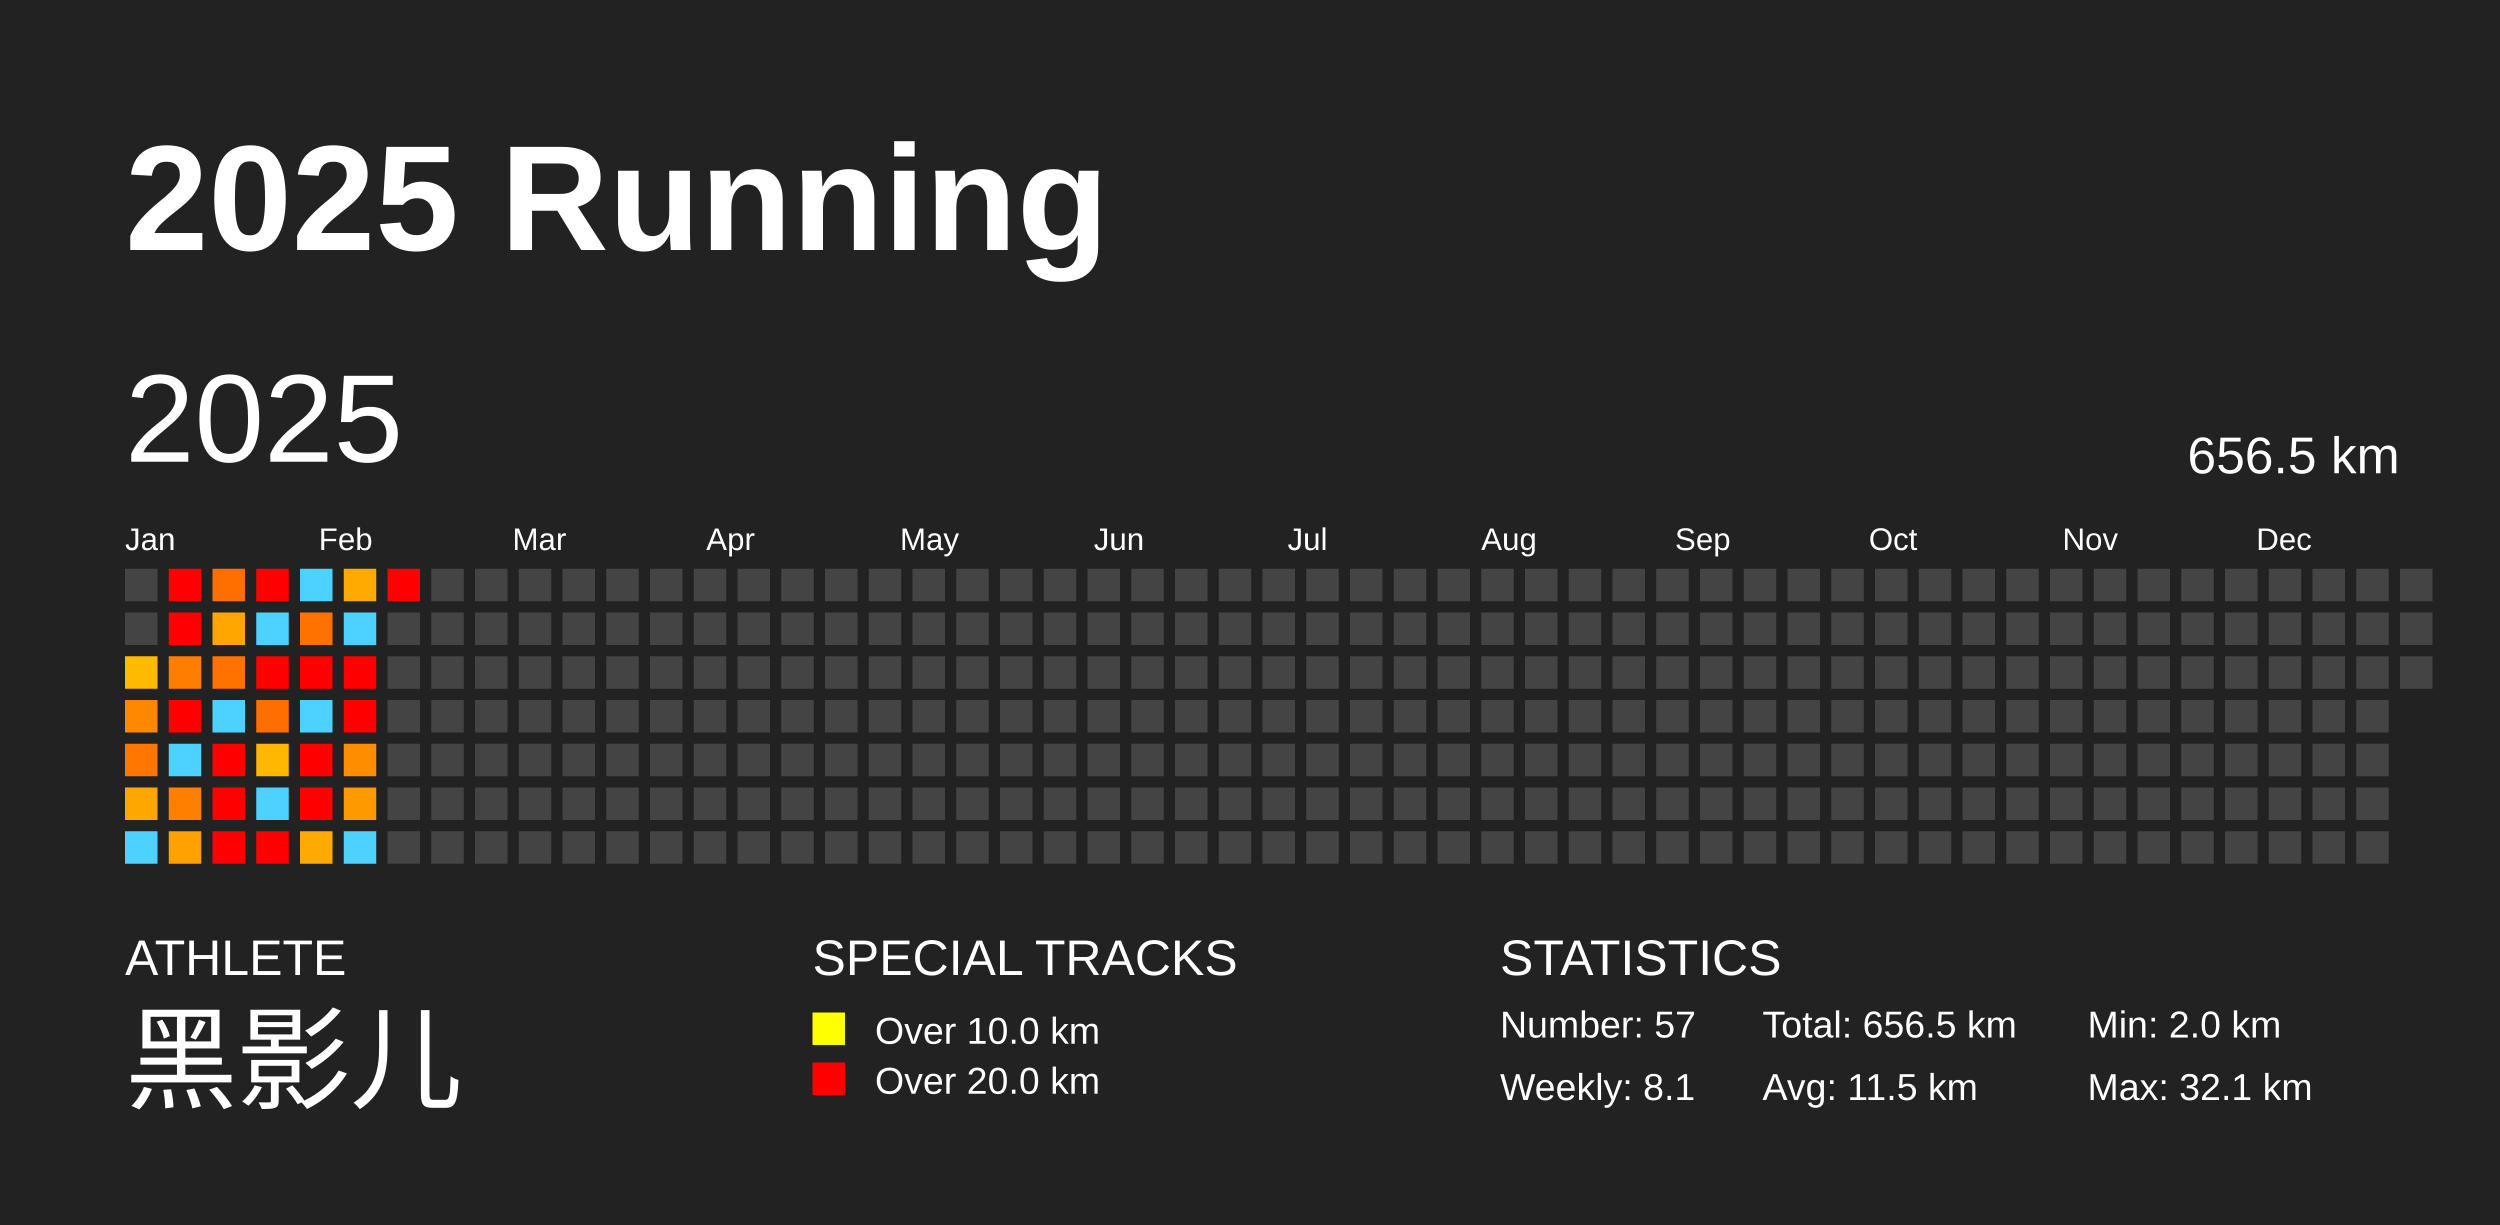
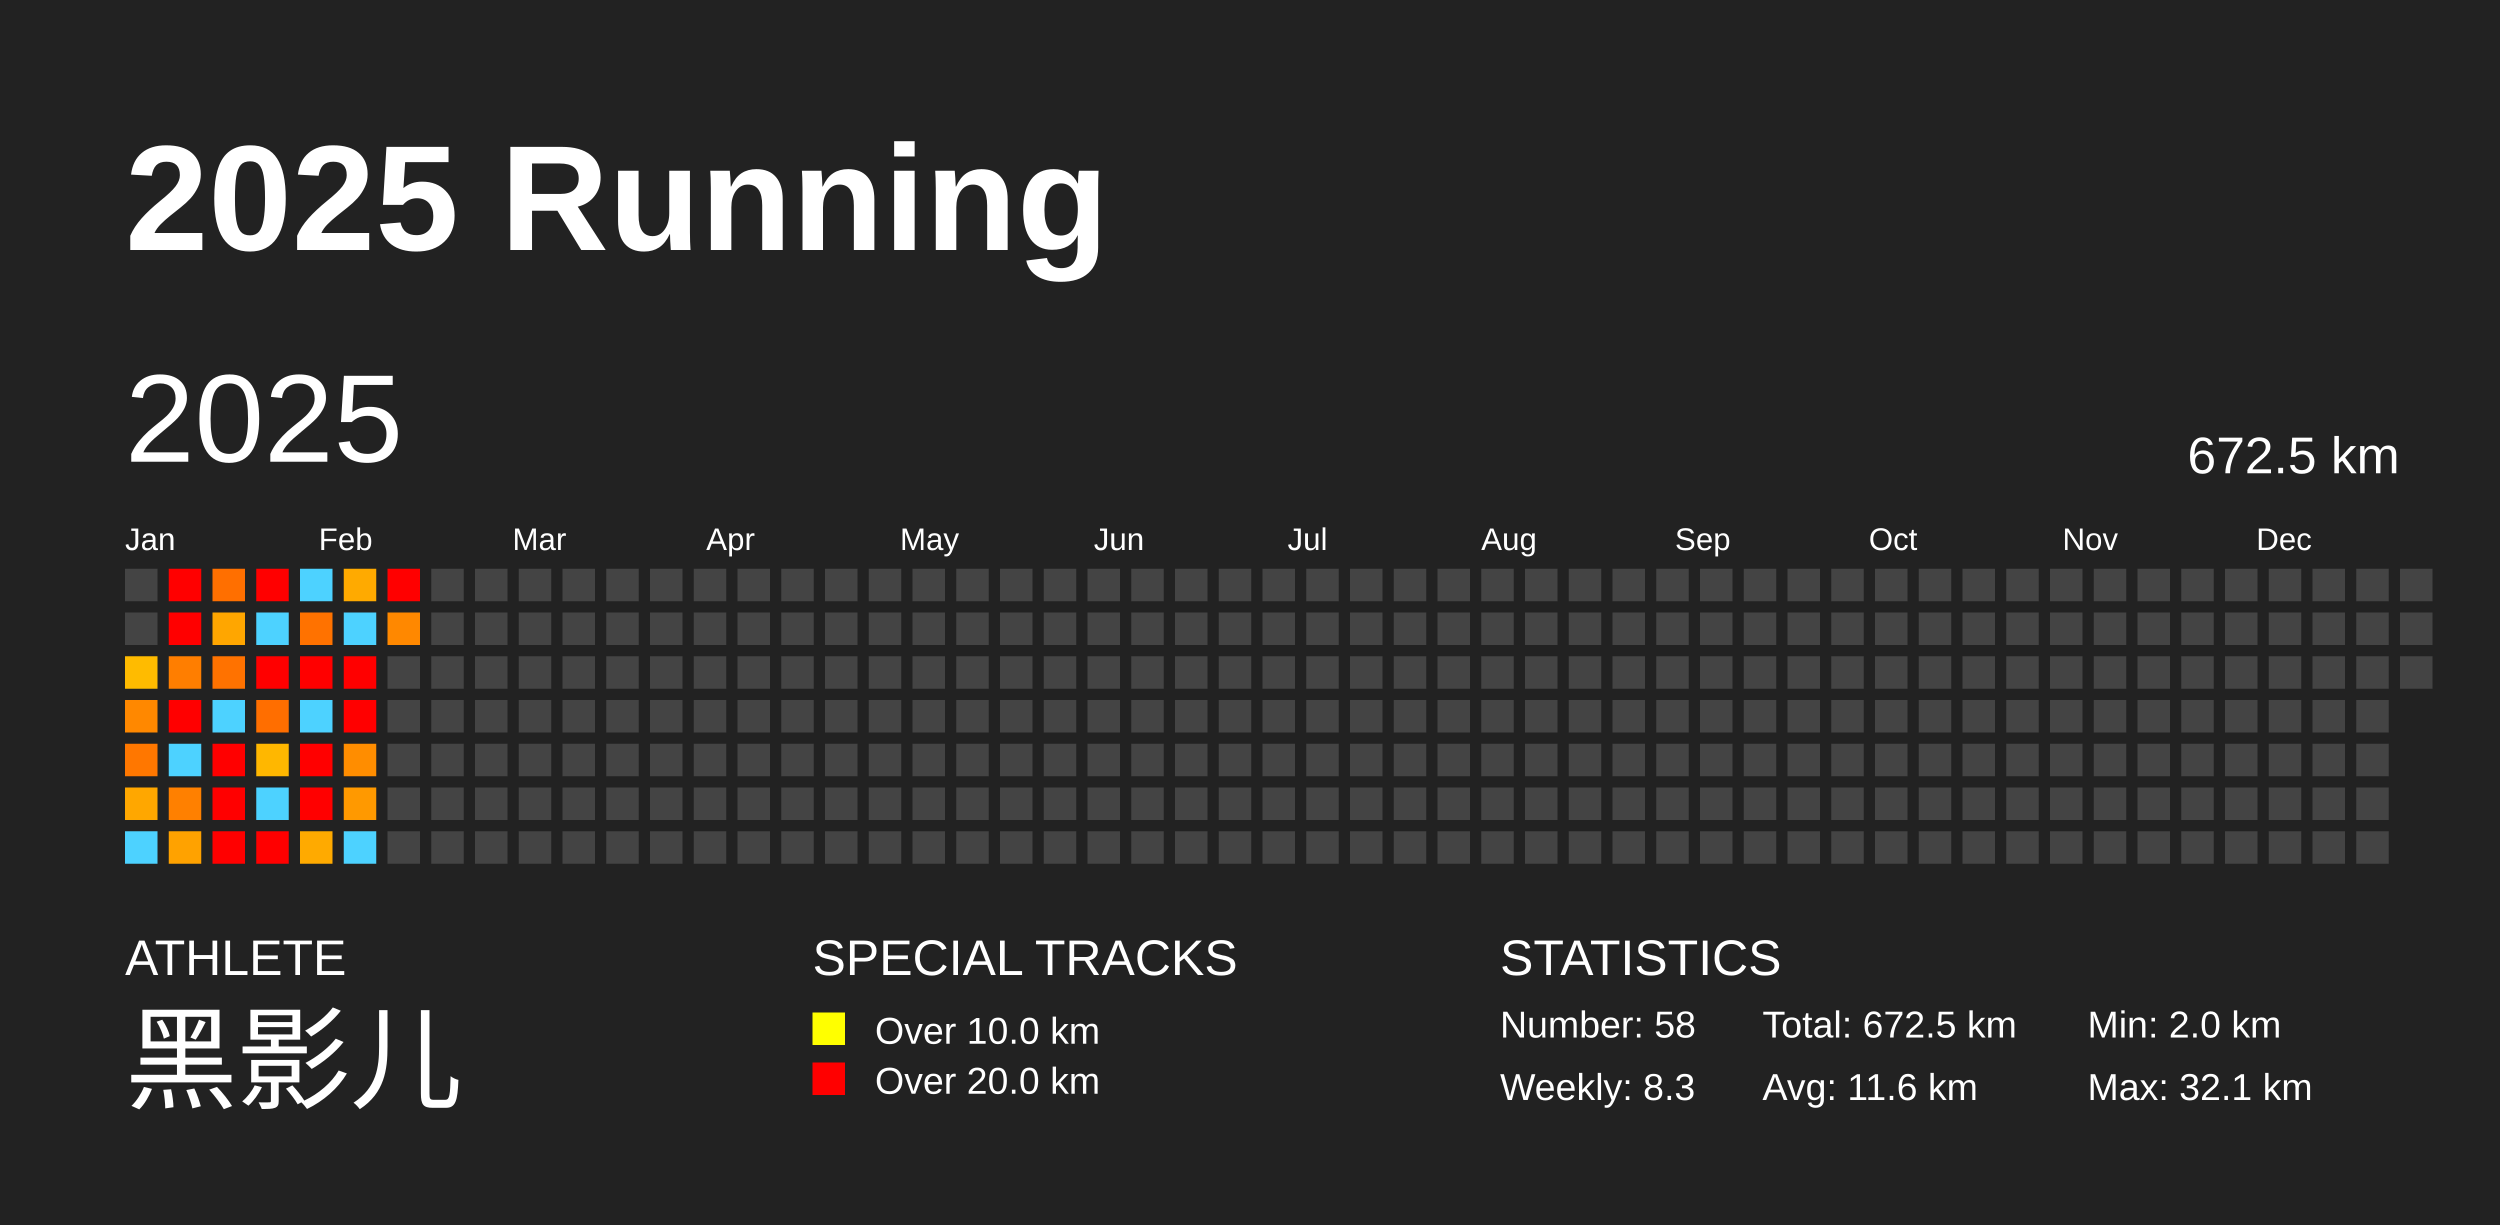
<svg xmlns="http://www.w3.org/2000/svg" baseProfile="full" height="98mm" version="1.1" viewBox="0,0,200,98" width="200mm">
  <defs />
  <rect fill="#222222" height="98" width="200" x="0" y="0" />
  <text fill="#FFFFFF" style="font-size:12px; font-family:Arial; font-weight:bold;" x="10" y="20">2025 Running</text>
  <text fill="#FFFFFF" style="font-size:4px; font-family:Arial" x="10" y="78">ATHLETE</text>
  <text fill="#FFFFFF" style="font-size:9px; font-family:Arial" x="10" y="88">黑影儿</text>
  <text fill="#FFFFFF" style="font-size:4px; font-family:Arial" x="65" y="78">SPECIAL TRACKS</text>
  <rect fill="yellow" height="2.6" width="2.6" x="65" y="81" />
  <text fill="#FFFFFF" style="font-size:3px; font-family:Arial" x="70" y="83.5">Over 10.0 km</text>
  <rect fill="red" height="2.6" width="2.6" x="65" y="85" />
  <text fill="#FFFFFF" style="font-size:3px; font-family:Arial" x="70" y="87.5">Over 20.0 km</text>
  <text fill="#FFFFFF" style="font-size:4px; font-family:Arial" x="120" y="78">STATISTICS</text>
-   <text fill="#FFFFFF" style="font-size:3px; font-family:Arial" x="120" y="83">Number: 57</text>
-   <text fill="#FFFFFF" style="font-size:3px; font-family:Arial" x="120" y="88">Weekly: 8.1</text>
-   <text fill="#FFFFFF" style="font-size:3px; font-family:Arial" x="141" y="83">Total: 656.5 km</text>
-   <text fill="#FFFFFF" style="font-size:3px; font-family:Arial" x="141" y="88">Avg: 11.5 km</text>
+   <text fill="#FFFFFF" style="font-size:3px; font-family:Arial" x="120" y="83">Number: 58</text>
+   <text fill="#FFFFFF" style="font-size:3px; font-family:Arial" x="120" y="88">Weekly: 8.3</text>
+   <text fill="#FFFFFF" style="font-size:3px; font-family:Arial" x="141" y="83">Total: 672.5 km</text>
+   <text fill="#FFFFFF" style="font-size:3px; font-family:Arial" x="141" y="88">Avg: 11.6 km</text>
  <text fill="#FFFFFF" style="font-size:3px; font-family:Arial" x="167" y="83">Min: 2.0 km</text>
  <text fill="#FFFFFF" style="font-size:3px; font-family:Arial" x="167" y="88">Max: 32.1 km</text>
  <text dominant-baseline="hanging" fill="#FFFFFF" style="font-size:10.0px; font-family:Arial;" x="10" y="30">2025</text>
-   <text dominant-baseline="hanging" fill="#FFFFFF" style="font-size:4.125px; font-family:Arial;" x="175" y="35">656.5 km</text>
+   <text dominant-baseline="hanging" fill="#FFFFFF" style="font-size:4.125px; font-family:Arial;" x="175" y="35">672.5 km</text>
  <text fill="#FFFFFF" style="font-size:2.5px; font-family:Arial" x="10.0" y="44">Jan</text>
  <text fill="#FFFFFF" style="font-size:2.5px; font-family:Arial" x="25.5" y="44">Feb</text>
  <text fill="#FFFFFF" style="font-size:2.5px; font-family:Arial" x="41.0" y="44">Mar</text>
  <text fill="#FFFFFF" style="font-size:2.5px; font-family:Arial" x="56.5" y="44">Apr</text>
  <text fill="#FFFFFF" style="font-size:2.5px; font-family:Arial" x="72.0" y="44">May</text>
  <text fill="#FFFFFF" style="font-size:2.5px; font-family:Arial" x="87.5" y="44">Jun</text>
  <text fill="#FFFFFF" style="font-size:2.5px; font-family:Arial" x="103.0" y="44">Jul</text>
  <text fill="#FFFFFF" style="font-size:2.5px; font-family:Arial" x="118.5" y="44">Aug</text>
  <text fill="#FFFFFF" style="font-size:2.5px; font-family:Arial" x="134.0" y="44">Sep</text>
  <text fill="#FFFFFF" style="font-size:2.5px; font-family:Arial" x="149.5" y="44">Oct</text>
  <text fill="#FFFFFF" style="font-size:2.5px; font-family:Arial" x="165.0" y="44">Nov</text>
  <text fill="#FFFFFF" style="font-size:2.5px; font-family:Arial" x="180.5" y="44">Dec</text>
  <rect fill="#444444" height="2.6" width="2.6" x="10.0" y="45.5" />
  <rect fill="#444444" height="2.6" width="2.6" x="10.0" y="49.0" />
  <rect fill="#ffbb00" height="2.6" width="2.6" x="10.0" y="52.5" />
  <rect fill="#ff8800" height="2.6" width="2.6" x="10.0" y="56.0" />
  <rect fill="#ff7700" height="2.6" width="2.6" x="10.0" y="59.5" />
  <rect fill="#ffa700" height="2.6" width="2.6" x="10.0" y="63.0" />
  <rect fill="#4dd2ff" height="2.6" width="2.6" x="10.0" y="66.5" />
  <rect fill="red" height="2.6" width="2.6" x="13.5" y="45.5" />
  <rect fill="red" height="2.6" width="2.6" x="13.5" y="49.0" />
  <rect fill="#ff7e00" height="2.6" width="2.6" x="13.5" y="52.5" />
  <rect fill="red" height="2.6" width="2.6" x="13.5" y="56.0" />
  <rect fill="#4dd2ff" height="2.6" width="2.6" x="13.5" y="59.5" />
  <rect fill="#ff8000" height="2.6" width="2.6" x="13.5" y="63.0" />
  <rect fill="#ffa200" height="2.6" width="2.6" x="13.5" y="66.5" />
  <rect fill="#ff6f00" height="2.6" width="2.6" x="17.0" y="45.5" />
  <rect fill="#ffa600" height="2.6" width="2.6" x="17.0" y="49.0" />
  <rect fill="#ff7200" height="2.6" width="2.6" x="17.0" y="52.5" />
  <rect fill="#4dd2ff" height="2.6" width="2.6" x="17.0" y="56.0" />
  <rect fill="red" height="2.6" width="2.6" x="17.0" y="59.5" />
  <rect fill="red" height="2.6" width="2.6" x="17.0" y="63.0" />
  <rect fill="red" height="2.6" width="2.6" x="17.0" y="66.5" />
  <rect fill="red" height="2.6" width="2.6" x="20.5" y="45.5" />
  <rect fill="#4dd2ff" height="2.6" width="2.6" x="20.5" y="49.0" />
  <rect fill="red" height="2.6" width="2.6" x="20.5" y="52.5" />
  <rect fill="#ff6e00" height="2.6" width="2.6" x="20.5" y="56.0" />
  <rect fill="#ffb700" height="2.6" width="2.6" x="20.5" y="59.5" />
  <rect fill="#4dd2ff" height="2.6" width="2.6" x="20.5" y="63.0" />
  <rect fill="red" height="2.6" width="2.6" x="20.5" y="66.5" />
  <rect fill="#4dd2ff" height="2.6" width="2.6" x="24.0" y="45.5" />
  <rect fill="#ff7200" height="2.6" width="2.6" x="24.0" y="49.0" />
  <rect fill="red" height="2.6" width="2.6" x="24.0" y="52.5" />
  <rect fill="#4dd2ff" height="2.6" width="2.6" x="24.0" y="56.0" />
  <rect fill="red" height="2.6" width="2.6" x="24.0" y="59.5" />
  <rect fill="red" height="2.6" width="2.6" x="24.0" y="63.0" />
  <rect fill="#ffaa00" height="2.6" width="2.6" x="24.0" y="66.5" />
  <rect fill="#ffaa00" height="2.6" width="2.6" x="27.5" y="45.5" />
  <rect fill="#4dd2ff" height="2.6" width="2.6" x="27.5" y="49.0" />
  <rect fill="red" height="2.6" width="2.6" x="27.5" y="52.5" />
  <rect fill="red" height="2.6" width="2.6" x="27.5" y="56.0" />
  <rect fill="#ff8d00" height="2.6" width="2.6" x="27.5" y="59.5" />
  <rect fill="#ff9900" height="2.6" width="2.6" x="27.5" y="63.0" />
  <rect fill="#4dd2ff" height="2.6" width="2.6" x="27.5" y="66.5" />
  <rect fill="red" height="2.6" width="2.6" x="31.0" y="45.5" />
-   <rect fill="#444444" height="2.6" width="2.6" x="31.0" y="49.0" />
+   <rect fill="#ff8800" height="2.6" width="2.6" x="31.0" y="49.0" />
  <rect fill="#444444" height="2.6" width="2.6" x="31.0" y="52.5" />
  <rect fill="#444444" height="2.6" width="2.6" x="31.0" y="56.0" />
  <rect fill="#444444" height="2.6" width="2.6" x="31.0" y="59.5" />
  <rect fill="#444444" height="2.6" width="2.6" x="31.0" y="63.0" />
  <rect fill="#444444" height="2.6" width="2.6" x="31.0" y="66.5" />
  <rect fill="#444444" height="2.6" width="2.6" x="34.5" y="45.5" />
  <rect fill="#444444" height="2.6" width="2.6" x="34.5" y="49.0" />
  <rect fill="#444444" height="2.6" width="2.6" x="34.5" y="52.5" />
  <rect fill="#444444" height="2.6" width="2.6" x="34.5" y="56.0" />
  <rect fill="#444444" height="2.6" width="2.6" x="34.5" y="59.5" />
  <rect fill="#444444" height="2.6" width="2.6" x="34.5" y="63.0" />
  <rect fill="#444444" height="2.6" width="2.6" x="34.5" y="66.5" />
  <rect fill="#444444" height="2.6" width="2.6" x="38.0" y="45.5" />
  <rect fill="#444444" height="2.6" width="2.6" x="38.0" y="49.0" />
  <rect fill="#444444" height="2.6" width="2.6" x="38.0" y="52.5" />
  <rect fill="#444444" height="2.6" width="2.6" x="38.0" y="56.0" />
  <rect fill="#444444" height="2.6" width="2.6" x="38.0" y="59.5" />
  <rect fill="#444444" height="2.6" width="2.6" x="38.0" y="63.0" />
  <rect fill="#444444" height="2.6" width="2.6" x="38.0" y="66.5" />
  <rect fill="#444444" height="2.6" width="2.6" x="41.5" y="45.5" />
  <rect fill="#444444" height="2.6" width="2.6" x="41.5" y="49.0" />
  <rect fill="#444444" height="2.6" width="2.6" x="41.5" y="52.5" />
  <rect fill="#444444" height="2.6" width="2.6" x="41.5" y="56.0" />
  <rect fill="#444444" height="2.6" width="2.6" x="41.5" y="59.5" />
  <rect fill="#444444" height="2.6" width="2.6" x="41.5" y="63.0" />
  <rect fill="#444444" height="2.6" width="2.6" x="41.5" y="66.5" />
  <rect fill="#444444" height="2.6" width="2.6" x="45.0" y="45.5" />
  <rect fill="#444444" height="2.6" width="2.6" x="45.0" y="49.0" />
  <rect fill="#444444" height="2.6" width="2.6" x="45.0" y="52.5" />
  <rect fill="#444444" height="2.6" width="2.6" x="45.0" y="56.0" />
  <rect fill="#444444" height="2.6" width="2.6" x="45.0" y="59.5" />
  <rect fill="#444444" height="2.6" width="2.6" x="45.0" y="63.0" />
  <rect fill="#444444" height="2.6" width="2.6" x="45.0" y="66.5" />
  <rect fill="#444444" height="2.6" width="2.6" x="48.5" y="45.5" />
  <rect fill="#444444" height="2.6" width="2.6" x="48.5" y="49.0" />
  <rect fill="#444444" height="2.6" width="2.6" x="48.5" y="52.5" />
  <rect fill="#444444" height="2.6" width="2.6" x="48.5" y="56.0" />
  <rect fill="#444444" height="2.6" width="2.6" x="48.5" y="59.5" />
  <rect fill="#444444" height="2.6" width="2.6" x="48.5" y="63.0" />
  <rect fill="#444444" height="2.6" width="2.6" x="48.5" y="66.5" />
  <rect fill="#444444" height="2.6" width="2.6" x="52.0" y="45.5" />
  <rect fill="#444444" height="2.6" width="2.6" x="52.0" y="49.0" />
  <rect fill="#444444" height="2.6" width="2.6" x="52.0" y="52.5" />
  <rect fill="#444444" height="2.6" width="2.6" x="52.0" y="56.0" />
  <rect fill="#444444" height="2.6" width="2.6" x="52.0" y="59.5" />
  <rect fill="#444444" height="2.6" width="2.6" x="52.0" y="63.0" />
  <rect fill="#444444" height="2.6" width="2.6" x="52.0" y="66.5" />
  <rect fill="#444444" height="2.6" width="2.6" x="55.5" y="45.5" />
  <rect fill="#444444" height="2.6" width="2.6" x="55.5" y="49.0" />
  <rect fill="#444444" height="2.6" width="2.6" x="55.5" y="52.5" />
  <rect fill="#444444" height="2.6" width="2.6" x="55.5" y="56.0" />
  <rect fill="#444444" height="2.6" width="2.6" x="55.5" y="59.5" />
  <rect fill="#444444" height="2.6" width="2.6" x="55.5" y="63.0" />
  <rect fill="#444444" height="2.6" width="2.6" x="55.5" y="66.5" />
  <rect fill="#444444" height="2.6" width="2.6" x="59.0" y="45.5" />
  <rect fill="#444444" height="2.6" width="2.6" x="59.0" y="49.0" />
  <rect fill="#444444" height="2.6" width="2.6" x="59.0" y="52.5" />
  <rect fill="#444444" height="2.6" width="2.6" x="59.0" y="56.0" />
  <rect fill="#444444" height="2.6" width="2.6" x="59.0" y="59.5" />
  <rect fill="#444444" height="2.6" width="2.6" x="59.0" y="63.0" />
  <rect fill="#444444" height="2.6" width="2.6" x="59.0" y="66.5" />
  <rect fill="#444444" height="2.6" width="2.6" x="62.5" y="45.5" />
  <rect fill="#444444" height="2.6" width="2.6" x="62.5" y="49.0" />
  <rect fill="#444444" height="2.6" width="2.6" x="62.5" y="52.5" />
  <rect fill="#444444" height="2.6" width="2.6" x="62.5" y="56.0" />
  <rect fill="#444444" height="2.6" width="2.6" x="62.5" y="59.5" />
  <rect fill="#444444" height="2.6" width="2.6" x="62.5" y="63.0" />
  <rect fill="#444444" height="2.6" width="2.6" x="62.5" y="66.5" />
  <rect fill="#444444" height="2.6" width="2.6" x="66.0" y="45.5" />
  <rect fill="#444444" height="2.6" width="2.6" x="66.0" y="49.0" />
  <rect fill="#444444" height="2.6" width="2.6" x="66.0" y="52.5" />
  <rect fill="#444444" height="2.6" width="2.6" x="66.0" y="56.0" />
  <rect fill="#444444" height="2.6" width="2.6" x="66.0" y="59.5" />
  <rect fill="#444444" height="2.6" width="2.6" x="66.0" y="63.0" />
  <rect fill="#444444" height="2.6" width="2.6" x="66.0" y="66.5" />
  <rect fill="#444444" height="2.6" width="2.6" x="69.5" y="45.5" />
  <rect fill="#444444" height="2.6" width="2.6" x="69.5" y="49.0" />
  <rect fill="#444444" height="2.6" width="2.6" x="69.5" y="52.5" />
  <rect fill="#444444" height="2.6" width="2.6" x="69.5" y="56.0" />
  <rect fill="#444444" height="2.6" width="2.6" x="69.5" y="59.5" />
  <rect fill="#444444" height="2.6" width="2.6" x="69.5" y="63.0" />
  <rect fill="#444444" height="2.6" width="2.6" x="69.5" y="66.5" />
  <rect fill="#444444" height="2.6" width="2.6" x="73.0" y="45.5" />
  <rect fill="#444444" height="2.6" width="2.6" x="73.0" y="49.0" />
  <rect fill="#444444" height="2.6" width="2.6" x="73.0" y="52.5" />
  <rect fill="#444444" height="2.6" width="2.6" x="73.0" y="56.0" />
  <rect fill="#444444" height="2.6" width="2.6" x="73.0" y="59.5" />
  <rect fill="#444444" height="2.6" width="2.6" x="73.0" y="63.0" />
  <rect fill="#444444" height="2.6" width="2.6" x="73.0" y="66.5" />
  <rect fill="#444444" height="2.6" width="2.6" x="76.5" y="45.5" />
  <rect fill="#444444" height="2.6" width="2.6" x="76.5" y="49.0" />
  <rect fill="#444444" height="2.6" width="2.6" x="76.5" y="52.5" />
  <rect fill="#444444" height="2.6" width="2.6" x="76.5" y="56.0" />
  <rect fill="#444444" height="2.6" width="2.6" x="76.5" y="59.5" />
  <rect fill="#444444" height="2.6" width="2.6" x="76.5" y="63.0" />
  <rect fill="#444444" height="2.6" width="2.6" x="76.5" y="66.5" />
  <rect fill="#444444" height="2.6" width="2.6" x="80.0" y="45.5" />
  <rect fill="#444444" height="2.6" width="2.6" x="80.0" y="49.0" />
  <rect fill="#444444" height="2.6" width="2.6" x="80.0" y="52.5" />
  <rect fill="#444444" height="2.6" width="2.6" x="80.0" y="56.0" />
  <rect fill="#444444" height="2.6" width="2.6" x="80.0" y="59.5" />
  <rect fill="#444444" height="2.6" width="2.6" x="80.0" y="63.0" />
  <rect fill="#444444" height="2.6" width="2.6" x="80.0" y="66.5" />
  <rect fill="#444444" height="2.6" width="2.6" x="83.5" y="45.5" />
  <rect fill="#444444" height="2.6" width="2.6" x="83.5" y="49.0" />
  <rect fill="#444444" height="2.6" width="2.6" x="83.5" y="52.5" />
  <rect fill="#444444" height="2.6" width="2.6" x="83.5" y="56.0" />
  <rect fill="#444444" height="2.6" width="2.6" x="83.5" y="59.5" />
  <rect fill="#444444" height="2.6" width="2.6" x="83.5" y="63.0" />
  <rect fill="#444444" height="2.6" width="2.6" x="83.5" y="66.5" />
  <rect fill="#444444" height="2.6" width="2.6" x="87.0" y="45.5" />
  <rect fill="#444444" height="2.6" width="2.6" x="87.0" y="49.0" />
  <rect fill="#444444" height="2.6" width="2.6" x="87.0" y="52.5" />
  <rect fill="#444444" height="2.6" width="2.6" x="87.0" y="56.0" />
  <rect fill="#444444" height="2.6" width="2.6" x="87.0" y="59.5" />
  <rect fill="#444444" height="2.6" width="2.6" x="87.0" y="63.0" />
  <rect fill="#444444" height="2.6" width="2.6" x="87.0" y="66.5" />
  <rect fill="#444444" height="2.6" width="2.6" x="90.5" y="45.5" />
  <rect fill="#444444" height="2.6" width="2.6" x="90.5" y="49.0" />
  <rect fill="#444444" height="2.6" width="2.6" x="90.5" y="52.5" />
  <rect fill="#444444" height="2.6" width="2.6" x="90.5" y="56.0" />
  <rect fill="#444444" height="2.6" width="2.6" x="90.5" y="59.5" />
  <rect fill="#444444" height="2.6" width="2.6" x="90.5" y="63.0" />
  <rect fill="#444444" height="2.6" width="2.6" x="90.5" y="66.5" />
  <rect fill="#444444" height="2.6" width="2.6" x="94.0" y="45.5" />
  <rect fill="#444444" height="2.6" width="2.6" x="94.0" y="49.0" />
  <rect fill="#444444" height="2.6" width="2.6" x="94.0" y="52.5" />
  <rect fill="#444444" height="2.6" width="2.6" x="94.0" y="56.0" />
  <rect fill="#444444" height="2.6" width="2.6" x="94.0" y="59.5" />
  <rect fill="#444444" height="2.6" width="2.6" x="94.0" y="63.0" />
  <rect fill="#444444" height="2.6" width="2.6" x="94.0" y="66.5" />
  <rect fill="#444444" height="2.6" width="2.6" x="97.5" y="45.5" />
  <rect fill="#444444" height="2.6" width="2.6" x="97.5" y="49.0" />
  <rect fill="#444444" height="2.6" width="2.6" x="97.5" y="52.5" />
  <rect fill="#444444" height="2.6" width="2.6" x="97.5" y="56.0" />
  <rect fill="#444444" height="2.6" width="2.6" x="97.5" y="59.5" />
  <rect fill="#444444" height="2.6" width="2.6" x="97.5" y="63.0" />
  <rect fill="#444444" height="2.6" width="2.6" x="97.5" y="66.5" />
  <rect fill="#444444" height="2.6" width="2.6" x="101.0" y="45.5" />
  <rect fill="#444444" height="2.6" width="2.6" x="101.0" y="49.0" />
  <rect fill="#444444" height="2.6" width="2.6" x="101.0" y="52.5" />
  <rect fill="#444444" height="2.6" width="2.6" x="101.0" y="56.0" />
  <rect fill="#444444" height="2.6" width="2.6" x="101.0" y="59.5" />
  <rect fill="#444444" height="2.6" width="2.6" x="101.0" y="63.0" />
  <rect fill="#444444" height="2.6" width="2.6" x="101.0" y="66.5" />
  <rect fill="#444444" height="2.6" width="2.6" x="104.5" y="45.5" />
  <rect fill="#444444" height="2.6" width="2.6" x="104.5" y="49.0" />
  <rect fill="#444444" height="2.6" width="2.6" x="104.5" y="52.5" />
  <rect fill="#444444" height="2.6" width="2.6" x="104.5" y="56.0" />
  <rect fill="#444444" height="2.6" width="2.6" x="104.5" y="59.5" />
  <rect fill="#444444" height="2.6" width="2.6" x="104.5" y="63.0" />
  <rect fill="#444444" height="2.6" width="2.6" x="104.5" y="66.5" />
  <rect fill="#444444" height="2.6" width="2.6" x="108.0" y="45.5" />
  <rect fill="#444444" height="2.6" width="2.6" x="108.0" y="49.0" />
  <rect fill="#444444" height="2.6" width="2.6" x="108.0" y="52.5" />
  <rect fill="#444444" height="2.6" width="2.6" x="108.0" y="56.0" />
  <rect fill="#444444" height="2.6" width="2.6" x="108.0" y="59.5" />
  <rect fill="#444444" height="2.6" width="2.6" x="108.0" y="63.0" />
  <rect fill="#444444" height="2.6" width="2.6" x="108.0" y="66.5" />
  <rect fill="#444444" height="2.6" width="2.6" x="111.5" y="45.5" />
  <rect fill="#444444" height="2.6" width="2.6" x="111.5" y="49.0" />
  <rect fill="#444444" height="2.6" width="2.6" x="111.5" y="52.5" />
  <rect fill="#444444" height="2.6" width="2.6" x="111.5" y="56.0" />
  <rect fill="#444444" height="2.6" width="2.6" x="111.5" y="59.5" />
  <rect fill="#444444" height="2.6" width="2.6" x="111.5" y="63.0" />
  <rect fill="#444444" height="2.6" width="2.6" x="111.5" y="66.5" />
  <rect fill="#444444" height="2.6" width="2.6" x="115.0" y="45.5" />
  <rect fill="#444444" height="2.6" width="2.6" x="115.0" y="49.0" />
  <rect fill="#444444" height="2.6" width="2.6" x="115.0" y="52.5" />
  <rect fill="#444444" height="2.6" width="2.6" x="115.0" y="56.0" />
  <rect fill="#444444" height="2.6" width="2.6" x="115.0" y="59.5" />
  <rect fill="#444444" height="2.6" width="2.6" x="115.0" y="63.0" />
  <rect fill="#444444" height="2.6" width="2.6" x="115.0" y="66.5" />
  <rect fill="#444444" height="2.6" width="2.6" x="118.5" y="45.5" />
  <rect fill="#444444" height="2.6" width="2.6" x="118.5" y="49.0" />
  <rect fill="#444444" height="2.6" width="2.6" x="118.5" y="52.5" />
  <rect fill="#444444" height="2.6" width="2.6" x="118.5" y="56.0" />
  <rect fill="#444444" height="2.6" width="2.6" x="118.5" y="59.5" />
  <rect fill="#444444" height="2.6" width="2.6" x="118.5" y="63.0" />
  <rect fill="#444444" height="2.6" width="2.6" x="118.5" y="66.5" />
  <rect fill="#444444" height="2.6" width="2.6" x="122.0" y="45.5" />
  <rect fill="#444444" height="2.6" width="2.6" x="122.0" y="49.0" />
  <rect fill="#444444" height="2.6" width="2.6" x="122.0" y="52.5" />
  <rect fill="#444444" height="2.6" width="2.6" x="122.0" y="56.0" />
  <rect fill="#444444" height="2.6" width="2.6" x="122.0" y="59.5" />
  <rect fill="#444444" height="2.6" width="2.6" x="122.0" y="63.0" />
  <rect fill="#444444" height="2.6" width="2.6" x="122.0" y="66.5" />
  <rect fill="#444444" height="2.6" width="2.6" x="125.5" y="45.5" />
  <rect fill="#444444" height="2.6" width="2.6" x="125.5" y="49.0" />
  <rect fill="#444444" height="2.6" width="2.6" x="125.5" y="52.5" />
  <rect fill="#444444" height="2.6" width="2.6" x="125.5" y="56.0" />
  <rect fill="#444444" height="2.6" width="2.6" x="125.5" y="59.5" />
  <rect fill="#444444" height="2.6" width="2.6" x="125.5" y="63.0" />
  <rect fill="#444444" height="2.6" width="2.6" x="125.5" y="66.5" />
  <rect fill="#444444" height="2.6" width="2.6" x="129.0" y="45.5" />
  <rect fill="#444444" height="2.6" width="2.6" x="129.0" y="49.0" />
  <rect fill="#444444" height="2.6" width="2.6" x="129.0" y="52.5" />
  <rect fill="#444444" height="2.6" width="2.6" x="129.0" y="56.0" />
  <rect fill="#444444" height="2.6" width="2.6" x="129.0" y="59.5" />
  <rect fill="#444444" height="2.6" width="2.6" x="129.0" y="63.0" />
  <rect fill="#444444" height="2.6" width="2.6" x="129.0" y="66.5" />
  <rect fill="#444444" height="2.6" width="2.6" x="132.5" y="45.5" />
  <rect fill="#444444" height="2.6" width="2.6" x="132.5" y="49.0" />
  <rect fill="#444444" height="2.6" width="2.6" x="132.5" y="52.5" />
  <rect fill="#444444" height="2.6" width="2.6" x="132.5" y="56.0" />
  <rect fill="#444444" height="2.6" width="2.6" x="132.5" y="59.5" />
  <rect fill="#444444" height="2.6" width="2.6" x="132.5" y="63.0" />
  <rect fill="#444444" height="2.6" width="2.6" x="132.5" y="66.5" />
  <rect fill="#444444" height="2.6" width="2.6" x="136.0" y="45.5" />
  <rect fill="#444444" height="2.6" width="2.6" x="136.0" y="49.0" />
  <rect fill="#444444" height="2.6" width="2.6" x="136.0" y="52.5" />
  <rect fill="#444444" height="2.6" width="2.6" x="136.0" y="56.0" />
  <rect fill="#444444" height="2.6" width="2.6" x="136.0" y="59.5" />
  <rect fill="#444444" height="2.6" width="2.6" x="136.0" y="63.0" />
  <rect fill="#444444" height="2.6" width="2.6" x="136.0" y="66.5" />
  <rect fill="#444444" height="2.6" width="2.6" x="139.5" y="45.5" />
  <rect fill="#444444" height="2.6" width="2.6" x="139.5" y="49.0" />
  <rect fill="#444444" height="2.6" width="2.6" x="139.5" y="52.5" />
  <rect fill="#444444" height="2.6" width="2.6" x="139.5" y="56.0" />
  <rect fill="#444444" height="2.6" width="2.6" x="139.5" y="59.5" />
  <rect fill="#444444" height="2.6" width="2.6" x="139.5" y="63.0" />
  <rect fill="#444444" height="2.6" width="2.6" x="139.5" y="66.5" />
  <rect fill="#444444" height="2.6" width="2.6" x="143.0" y="45.5" />
  <rect fill="#444444" height="2.6" width="2.6" x="143.0" y="49.0" />
  <rect fill="#444444" height="2.6" width="2.6" x="143.0" y="52.5" />
  <rect fill="#444444" height="2.6" width="2.6" x="143.0" y="56.0" />
  <rect fill="#444444" height="2.6" width="2.6" x="143.0" y="59.5" />
  <rect fill="#444444" height="2.6" width="2.6" x="143.0" y="63.0" />
  <rect fill="#444444" height="2.6" width="2.6" x="143.0" y="66.5" />
  <rect fill="#444444" height="2.6" width="2.6" x="146.5" y="45.5" />
  <rect fill="#444444" height="2.6" width="2.6" x="146.5" y="49.0" />
  <rect fill="#444444" height="2.6" width="2.6" x="146.5" y="52.5" />
  <rect fill="#444444" height="2.6" width="2.6" x="146.5" y="56.0" />
  <rect fill="#444444" height="2.6" width="2.6" x="146.5" y="59.5" />
  <rect fill="#444444" height="2.6" width="2.6" x="146.5" y="63.0" />
  <rect fill="#444444" height="2.6" width="2.6" x="146.5" y="66.5" />
  <rect fill="#444444" height="2.6" width="2.6" x="150.0" y="45.5" />
  <rect fill="#444444" height="2.6" width="2.6" x="150.0" y="49.0" />
  <rect fill="#444444" height="2.6" width="2.6" x="150.0" y="52.5" />
  <rect fill="#444444" height="2.6" width="2.6" x="150.0" y="56.0" />
  <rect fill="#444444" height="2.6" width="2.6" x="150.0" y="59.5" />
  <rect fill="#444444" height="2.6" width="2.6" x="150.0" y="63.0" />
  <rect fill="#444444" height="2.6" width="2.6" x="150.0" y="66.5" />
  <rect fill="#444444" height="2.6" width="2.6" x="153.5" y="45.5" />
  <rect fill="#444444" height="2.6" width="2.6" x="153.5" y="49.0" />
  <rect fill="#444444" height="2.6" width="2.6" x="153.5" y="52.5" />
  <rect fill="#444444" height="2.6" width="2.6" x="153.5" y="56.0" />
  <rect fill="#444444" height="2.6" width="2.6" x="153.5" y="59.5" />
  <rect fill="#444444" height="2.6" width="2.6" x="153.5" y="63.0" />
  <rect fill="#444444" height="2.6" width="2.6" x="153.5" y="66.5" />
  <rect fill="#444444" height="2.6" width="2.6" x="157.0" y="45.5" />
  <rect fill="#444444" height="2.6" width="2.6" x="157.0" y="49.0" />
  <rect fill="#444444" height="2.6" width="2.6" x="157.0" y="52.5" />
  <rect fill="#444444" height="2.6" width="2.6" x="157.0" y="56.0" />
  <rect fill="#444444" height="2.6" width="2.6" x="157.0" y="59.5" />
  <rect fill="#444444" height="2.6" width="2.6" x="157.0" y="63.0" />
  <rect fill="#444444" height="2.6" width="2.6" x="157.0" y="66.5" />
  <rect fill="#444444" height="2.6" width="2.6" x="160.5" y="45.5" />
  <rect fill="#444444" height="2.6" width="2.6" x="160.5" y="49.0" />
  <rect fill="#444444" height="2.6" width="2.6" x="160.5" y="52.5" />
  <rect fill="#444444" height="2.6" width="2.6" x="160.5" y="56.0" />
  <rect fill="#444444" height="2.6" width="2.6" x="160.5" y="59.5" />
  <rect fill="#444444" height="2.6" width="2.6" x="160.5" y="63.0" />
  <rect fill="#444444" height="2.6" width="2.6" x="160.5" y="66.5" />
  <rect fill="#444444" height="2.6" width="2.6" x="164.0" y="45.5" />
  <rect fill="#444444" height="2.6" width="2.6" x="164.0" y="49.0" />
  <rect fill="#444444" height="2.6" width="2.6" x="164.0" y="52.5" />
  <rect fill="#444444" height="2.6" width="2.6" x="164.0" y="56.0" />
  <rect fill="#444444" height="2.6" width="2.6" x="164.0" y="59.5" />
  <rect fill="#444444" height="2.6" width="2.6" x="164.0" y="63.0" />
  <rect fill="#444444" height="2.6" width="2.6" x="164.0" y="66.5" />
  <rect fill="#444444" height="2.6" width="2.6" x="167.5" y="45.5" />
  <rect fill="#444444" height="2.6" width="2.6" x="167.5" y="49.0" />
  <rect fill="#444444" height="2.6" width="2.6" x="167.5" y="52.5" />
  <rect fill="#444444" height="2.6" width="2.6" x="167.5" y="56.0" />
  <rect fill="#444444" height="2.6" width="2.6" x="167.5" y="59.5" />
  <rect fill="#444444" height="2.6" width="2.6" x="167.5" y="63.0" />
  <rect fill="#444444" height="2.6" width="2.6" x="167.5" y="66.5" />
  <rect fill="#444444" height="2.6" width="2.6" x="171.0" y="45.5" />
  <rect fill="#444444" height="2.6" width="2.6" x="171.0" y="49.0" />
  <rect fill="#444444" height="2.6" width="2.6" x="171.0" y="52.5" />
  <rect fill="#444444" height="2.6" width="2.6" x="171.0" y="56.0" />
  <rect fill="#444444" height="2.6" width="2.6" x="171.0" y="59.5" />
  <rect fill="#444444" height="2.6" width="2.6" x="171.0" y="63.0" />
  <rect fill="#444444" height="2.6" width="2.6" x="171.0" y="66.5" />
  <rect fill="#444444" height="2.6" width="2.6" x="174.5" y="45.5" />
  <rect fill="#444444" height="2.6" width="2.6" x="174.5" y="49.0" />
  <rect fill="#444444" height="2.6" width="2.6" x="174.5" y="52.5" />
  <rect fill="#444444" height="2.6" width="2.6" x="174.5" y="56.0" />
  <rect fill="#444444" height="2.6" width="2.6" x="174.5" y="59.5" />
  <rect fill="#444444" height="2.6" width="2.6" x="174.5" y="63.0" />
  <rect fill="#444444" height="2.6" width="2.6" x="174.5" y="66.5" />
  <rect fill="#444444" height="2.6" width="2.6" x="178.0" y="45.5" />
  <rect fill="#444444" height="2.6" width="2.6" x="178.0" y="49.0" />
  <rect fill="#444444" height="2.6" width="2.6" x="178.0" y="52.5" />
  <rect fill="#444444" height="2.6" width="2.6" x="178.0" y="56.0" />
  <rect fill="#444444" height="2.6" width="2.6" x="178.0" y="59.5" />
  <rect fill="#444444" height="2.6" width="2.6" x="178.0" y="63.0" />
  <rect fill="#444444" height="2.6" width="2.6" x="178.0" y="66.5" />
  <rect fill="#444444" height="2.6" width="2.6" x="181.5" y="45.5" />
  <rect fill="#444444" height="2.6" width="2.6" x="181.5" y="49.0" />
  <rect fill="#444444" height="2.6" width="2.6" x="181.5" y="52.5" />
  <rect fill="#444444" height="2.6" width="2.6" x="181.5" y="56.0" />
  <rect fill="#444444" height="2.6" width="2.6" x="181.5" y="59.5" />
  <rect fill="#444444" height="2.6" width="2.6" x="181.5" y="63.0" />
  <rect fill="#444444" height="2.6" width="2.6" x="181.5" y="66.5" />
  <rect fill="#444444" height="2.6" width="2.6" x="185.0" y="45.5" />
  <rect fill="#444444" height="2.6" width="2.6" x="185.0" y="49.0" />
  <rect fill="#444444" height="2.6" width="2.6" x="185.0" y="52.5" />
  <rect fill="#444444" height="2.6" width="2.6" x="185.0" y="56.0" />
  <rect fill="#444444" height="2.6" width="2.6" x="185.0" y="59.5" />
  <rect fill="#444444" height="2.6" width="2.6" x="185.0" y="63.0" />
  <rect fill="#444444" height="2.6" width="2.6" x="185.0" y="66.5" />
  <rect fill="#444444" height="2.6" width="2.6" x="188.5" y="45.5" />
  <rect fill="#444444" height="2.6" width="2.6" x="188.5" y="49.0" />
  <rect fill="#444444" height="2.6" width="2.6" x="188.5" y="52.5" />
  <rect fill="#444444" height="2.6" width="2.6" x="188.5" y="56.0" />
  <rect fill="#444444" height="2.6" width="2.6" x="188.5" y="59.5" />
  <rect fill="#444444" height="2.6" width="2.6" x="188.5" y="63.0" />
  <rect fill="#444444" height="2.6" width="2.6" x="188.5" y="66.5" />
  <rect fill="#444444" height="2.6" width="2.6" x="192.0" y="45.5" />
  <rect fill="#444444" height="2.6" width="2.6" x="192.0" y="49.0" />
  <rect fill="#444444" height="2.6" width="2.6" x="192.0" y="52.5" />
</svg>
